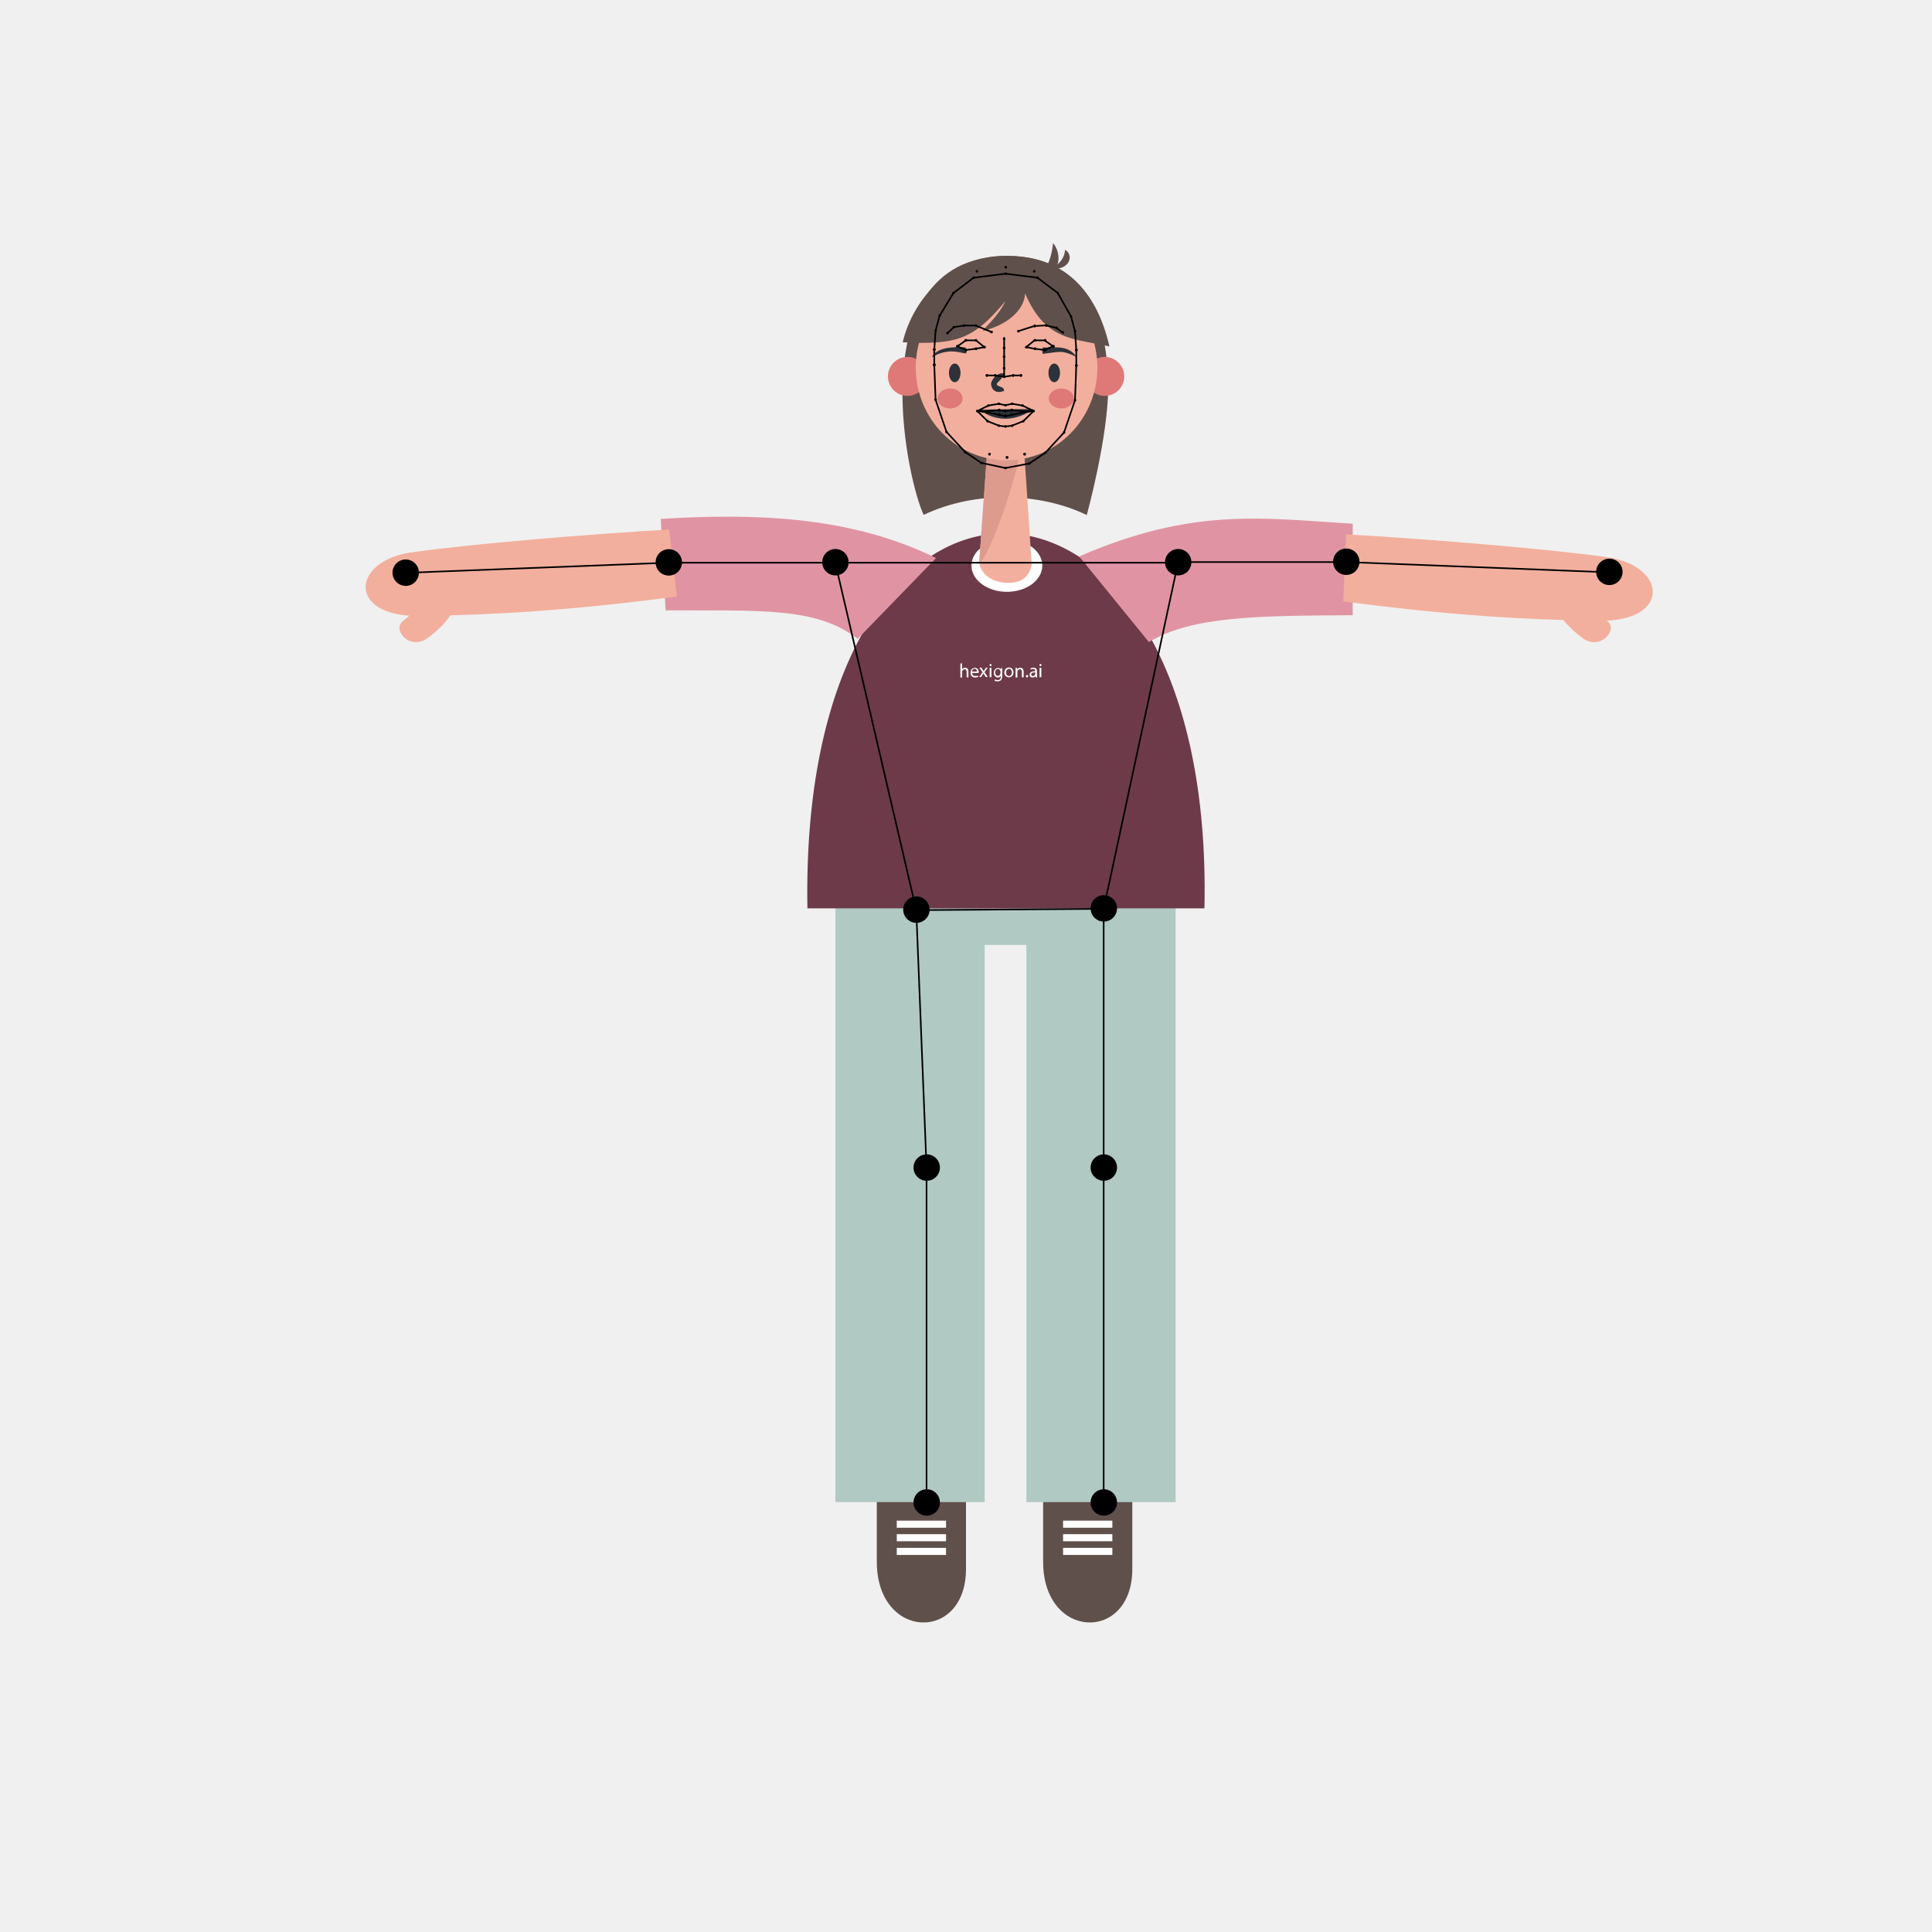
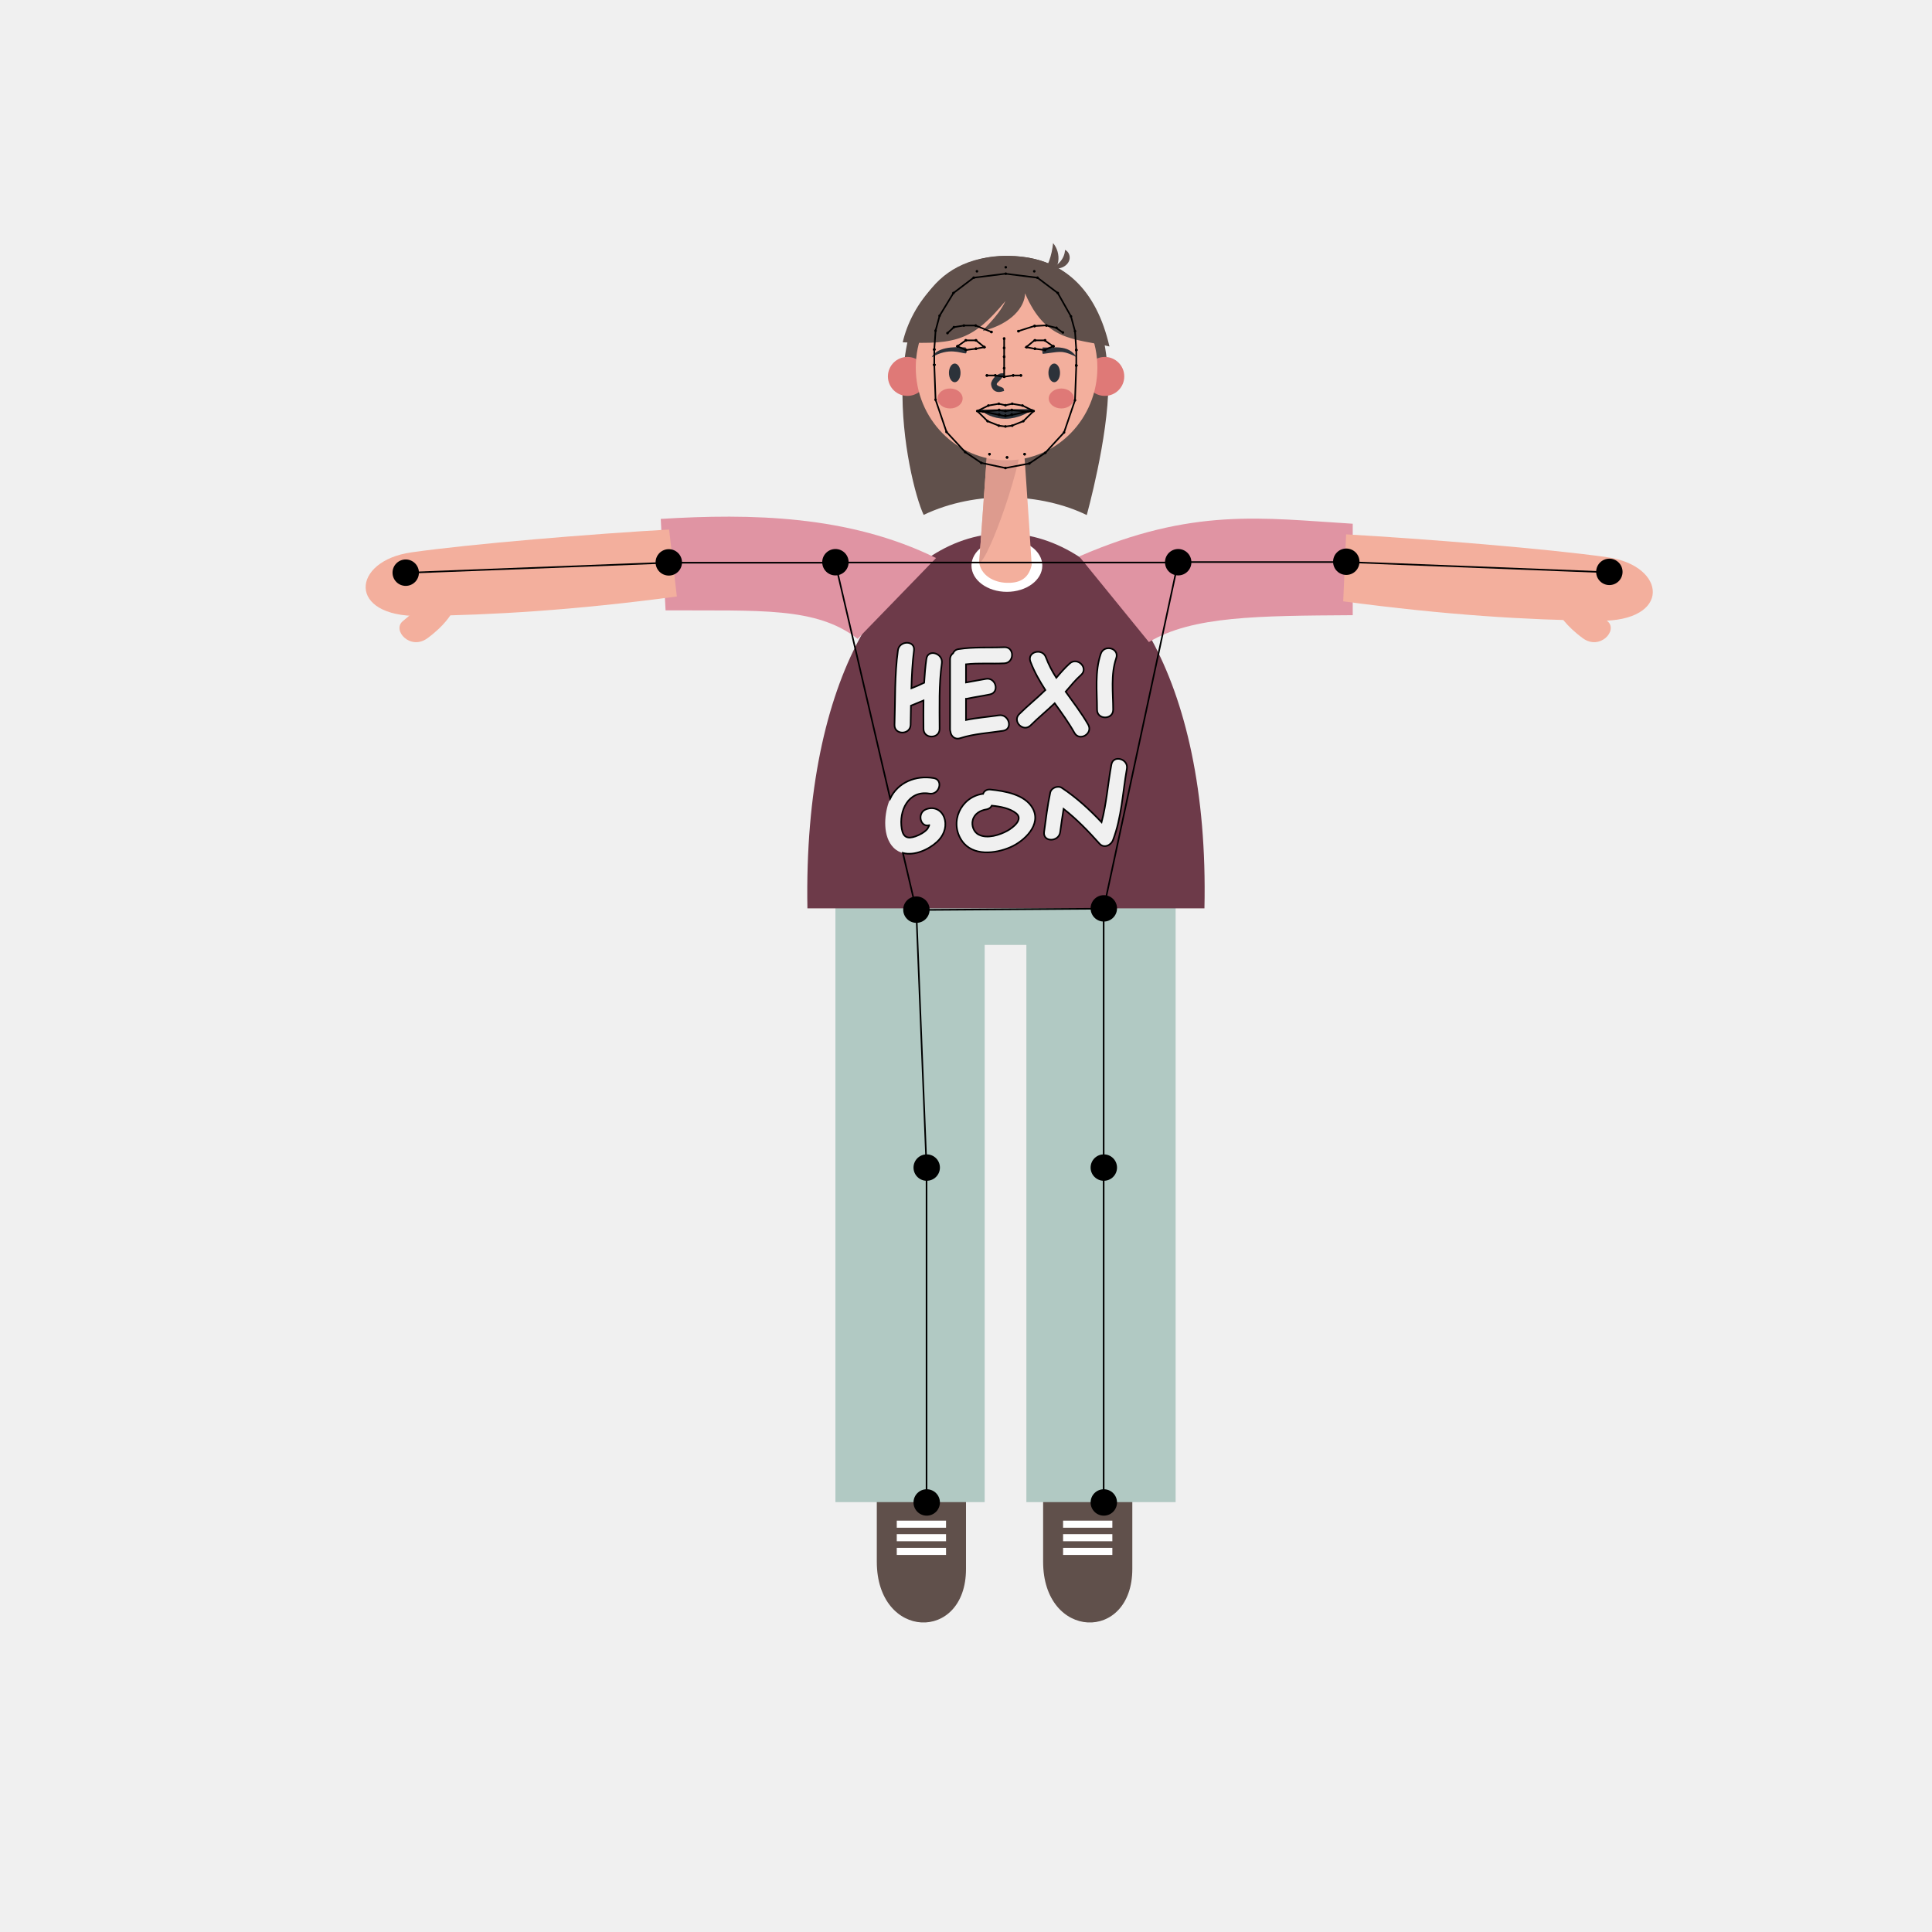
<svg xmlns="http://www.w3.org/2000/svg" version="1.1" id="Layer_1" x="0px" y="0px" viewBox="0 0 1200 1200" style="enable-background:new 0 0 1200 1200;" xml:space="preserve">
  <style type="text/css">
	.st0{fill:#60504B;}
	.st1{fill:#FFFFFF;}
	.st2{fill:#B1C9C3;}
	.st3{fill:#DF7977;}
	.st4{fill:#6D3A49;}
	.st5{fill:none;}
	.st6{fill:#F3AF9D;}
	.st7{fill:#DD9B8E;}
	.st8{fill:#2C323A;}
	.st9{fill:#2C323A;stroke:#2C323A;stroke-width:2;stroke-miterlimit:10;}
	.st10{fill:#E094A3;}
	.st11{fill:none;stroke:#000000;stroke-miterlimit:10;}
</style>
  <g id="illustration_1_">
    <path class="st0" d="M647.9,923.2V970c0,48.8,55.4,50.3,55.4,4.5v-51.8L647.9,923.2z" />
    <rect x="660.3" y="944.5" class="st1" width="30.6" height="4.4" />
    <rect x="660.3" y="952.9" class="st1" width="30.6" height="4.4" />
    <rect x="660.3" y="961.4" class="st1" width="30.6" height="4.4" />
    <path class="st0" d="M544.6,923.2V970c0,48.8,55.4,50.3,55.4,4.5v-51.8L544.6,923.2z" />
    <path class="st2" d="M518.9,549c0,66.4,0,148.9,0,228.2c0,55.8,0,110,0,155.8c56.6,0,51.8,0,92.7,0c0-46.8,0-101.4,0-154.5   c0-75.9,0-148.8,0-191.6c5.9,0,20.5,0,25.9,0c0,41.3,0,115.8,0,191.6c0,54.9,0,110.4,0,154.5c45,0,35.6,0,92.7,0   c0-43,0-97.5,0-154.5c0-79.5,0-164,0-229.5H518.9z" />
    <rect x="557" y="944.5" class="st1" width="30.6" height="4.4" />
    <rect x="557" y="952.9" class="st1" width="30.6" height="4.4" />
    <rect x="557" y="961.4" class="st1" width="30.6" height="4.4" />
    <g>
      <path class="st0" d="M675,319.9c-27.8-13.5-68.3-15.8-101.3-0.1c-5.1-10.8-14-45.8-13.1-80.4c1.1-40.5,15.5-80.5,65.3-80.4    c47.8,0,61.8,39.1,62.5,79.7C688.4,271.8,675,319.9,675,319.9z" />
      <circle class="st3" cx="686.2" cy="233.8" r="12.1" />
      <circle class="st3" cx="563.6" cy="233.8" r="12.1" />
      <circle id="jawMid_2_" cx="625.5" cy="284.1" r="0.8" />
      <circle id="rightJaw7_2_" cx="614.6" cy="282.1" r="0.8" />
      <circle id="leftJaw7_2_" cx="636.4" cy="282.1" r="0.8" />
      <circle id="rightJaw3_2_" cx="580.3" cy="226.6" r="0.8" />
      <circle id="rightJaw2_2_" cx="580.3" cy="217.1" r="0.8" />
      <circle id="leftJaw3_2_" cx="668.5" cy="227" r="0.8" />
      <circle id="leftJaw2_2_" cx="668.5" cy="217.4" r="0.8" />
      <circle id="topMid_2_" cx="624.7" cy="166" r="0.8" />
      <circle id="leftTop0_2_" cx="642.4" cy="168.5" r="0.8" />
      <circle id="rightTop0_2_" cx="606.8" cy="168.5" r="0.8" />
      <path class="st0" d="M651.6,162.2c1.3-3.6,2.1-7.4,2.5-11.2c2.6,3.1,3.8,7.4,3.2,11.4c-0.1,0.7-0.3,1.5-0.7,2.1    c-0.7,0.9-1.9,1.2-3,1.4c-1.8,0.4-3.6,0.8-5.5,1C649.7,165.5,650.9,164.2,651.6,162.2z" />
      <path class="st0" d="M650.5,166.7c5.8-0.4,10.8-5.7,11-11.5c2.3,1,3.4,3.9,2.7,6.3c-0.7,2.4-2.9,4.2-5.3,4.9    c-2.4,0.7-5,0.4-7.4-0.3" />
    </g>
-     <path class="st4" d="M501.5,564.2c-1.3-73.2,11.7-128.9,32.3-167.4c12.6-23.6,28-40.7,44.8-51.6c14.7-9.5,30.5-14.1,46.2-13.9   c15.6,0.2,31.3,5.2,45.9,14.8c16.5,10.9,31.8,27.8,44.3,50.7c21.3,38.8,34.7,94.8,33.1,167.4H501.5L501.5,564.2z" />
+     <path class="st4" d="M631.2,505.2c-3.9-3.2-10.1-4.3-15.2-4.8c-0.5,1.1-1.6,2-3.2,2.3c-3.9,0.6-7.6,2.7-8.6,6.7   c-0.9,3.4,0.6,7.6,3.9,9.1c5.2,2.6,12.9,0.1,17.6-2.5C629.1,514.1,635.8,509,631.2,505.2z" />
+     <path class="st4" d="M715,396.8c-12.5-22.9-27.8-39.8-44.3-50.7c-14.6-9.6-30.3-14.6-45.9-14.8c-15.7-0.2-31.5,4.4-46.2,13.9   c-16.8,10.9-32.2,28-44.8,51.6c-20.6,38.5-33.6,94.2-32.3,167.4h246.6C749.7,491.6,736.3,435.6,715,396.8z M683.7,406.1   c2.1-6.1,11.7-3.5,9.6,2.7c-3.5,10.3-1.9,21.4-1.9,32c0,6.4-10,6.4-10,0C681.4,429.3,679.9,417.3,683.7,406.1z M633.1,443.5   c5.2-5.2,11-9.8,16.2-14.9c-3.6-5.6-6.9-11.3-9.3-17.7c-2.2-6.1,7.4-8.6,9.6-2.7c1.7,4.5,3.9,8.8,6.5,12.8c2.6-3.1,5.3-6.2,8.3-8.9   c4.8-4.3,11.9,2.8,7.1,7.1c-3.5,3.1-6.5,6.8-9.6,10.4c4.8,6.8,9.9,13.3,14,20.5c3.2,5.6-5.5,10.7-8.6,5   c-3.6-6.4-7.9-12.3-12.2-18.3c-4.9,4.7-10.1,8.9-14.9,13.7C635.6,455.1,628.5,448,633.1,443.5z M557.7,403.9c0.8-6.3,10.8-6.4,10,0   c-1,7.8-1.4,15.7-1.6,23.5c2.5-1,5-2,7.4-3.2c0.1-0.1,0.3-0.1,0.5-0.2c0.3-4.9,0.7-9.9,1.4-14.8c0.9-6.4,10.5-3.6,9.6,2.7   c-1.9,13.5-1.4,27.2-1.4,40.8c0,6.4-10,6.4-10,0c0-5.9-0.1-11.8,0-17.6c-2.6,1.1-5.2,2.1-7.8,3.2c-0.1,4-0.1,7.9-0.2,11.9   c-0.2,6.4-10.2,6.4-10,0C556.1,434.7,555.7,419.2,557.7,403.9z M582.1,522.9c-6.8,6.2-19.7,11.2-27.2,3.5c-6.6-6.8-5.8-19.5-3-27.8   c4.1-12,16.1-17.3,28.1-15.4c6.3,1,3.6,10.7-2.7,9.6c-13.1-2.1-19,10.8-17.1,21.9c0.9,5.3,3.6,6.4,8.5,4.7c2.5-0.9,5.4-2.4,7.2-4.4   c0.7-0.8,0.8-1.5,1.3-2.3c0-0.1,0-0.1,0-0.2c-5.5,1.4-7.7-7.6-2-9.9c5.5-2.2,10.6,0.9,11.8,6.6   C588.1,514.5,585.9,519.5,582.1,522.9z M590.3,454.3c-0.2-0.5-0.2-1-0.2-1.6v-43.1c0-1.8,0.8-3.1,1.9-3.9c0.5-1.2,1.5-2.2,3.3-2.5   c9.5-1.5,19-0.8,28.5-1.2c6.4-0.3,6.4,9.7,0,10c-7.9,0.4-15.9-0.3-23.8,0.6v11.3c4-0.8,8.1-1.4,12.2-2.2c6.3-1.3,8.9,8.3,2.7,9.6   c-4.6,1-9.3,1.6-13.9,2.6c-0.3,0.1-0.6,0.1-1,0.1v13.2c6.7-1.4,13.6-1.9,20.4-2.9c6.3-1,9,8.6,2.7,9.6c-9,1.4-18,1.8-26.7,4.6   C592.9,459.6,590.6,457.1,590.3,454.3z M627.6,526.2c-9.4,4.1-23.4,5.7-30.1-3.9c-8-11.5-0.9-27.1,12.7-29.2c0.1,0,0.3,0,0.4,0   c0.6-1.7,2.1-2.9,4.5-2.7c8.9,0.9,21.5,3,26.3,11.6C647.1,512.2,636.3,522.4,627.6,526.2z M700,477.6c-2.6,14.7-3.3,30.1-8.7,44.2   c-1.3,3.3-5.6,5.3-8.4,2.2c-6.9-7.7-14.1-15.2-22.3-21.6c-0.8,4.8-1.4,9.6-2.1,14.4c-0.8,6.3-10.8,6.4-10,0   c1.1-8.2,2.1-16.4,3.8-24.4c0.6-3.1,4.8-4.7,7.3-3c9.2,6.1,17.1,13.4,24.6,21.3c3.1-11.7,3.9-23.9,6.1-35.8   C691.5,468.6,701.1,471.3,700,477.6z" />
    <line class="st5" x1="741.4" y1="564.8" x2="508.6" y2="564.8" />
    <ellipse class="st1" cx="625.4" cy="351.3" rx="22" ry="16.3" />
    <path class="st6" d="M616.2,277.5" />
    <path class="st6" d="M614.2,265.7h20.9c0,0,4.3,61.7,5.7,85.2c-2.1,9.7-9.1,11.3-15.5,11.1c-8.2-0.2-15.9-4.7-17.1-12.5   L614.2,265.7z" />
    <path class="st7" d="M614.2,265.7h20.9c1.9,19-21.7,83.8-26.9,83.8L614.2,265.7z" />
    <g>
      <ellipse class="st6" cx="625.2" cy="228.3" rx="56.4" ry="57.6" />
      <circle id="jawMid_1_" cx="625.5" cy="284.1" r="0.8" />
      <circle id="rightJaw7_1_" cx="614.6" cy="282.1" r="0.8" />
      <circle id="leftJaw7_1_" cx="636.4" cy="282.1" r="0.8" />
      <circle id="rightJaw3_1_" cx="580.3" cy="226.6" r="0.8" />
      <circle id="rightJaw2_1_" cx="580.3" cy="217.1" r="0.8" />
      <circle id="leftJaw3_1_" cx="668.5" cy="227" r="0.8" />
      <circle id="leftJaw2_1_" cx="668.5" cy="217.4" r="0.8" />
      <circle id="topMid_3_" cx="624.7" cy="166" r="0.8" />
      <circle id="leftTop0_3_" cx="642.4" cy="168.5" r="0.8" />
      <circle id="rightTop0_3_" cx="606.8" cy="168.5" r="0.8" />
    </g>
    <g>
      <path class="st8" d="M578.7,221.9c3.1-6.1,13.1-6.7,21.1-6.1c0.7,2.3,0.7,3.8-0.1,3.7C596.6,219.4,589.5,215.6,578.7,221.9z" />
      <circle id="rightBrow1_1_" cx="592.5" cy="203.2" r="0.8" />
      <circle id="rightBrow4_1_" cx="615.8" cy="206.2" r="0.8" />
      <circle id="rightBrow3_1_" cx="606" cy="202.2" r="0.8" />
      <circle id="rightBrow0_1_" cx="588.5" cy="206.9" r="0.8" />
      <circle id="rightBrow2_1_" cx="598.7" cy="202.2" r="0.8" />
    </g>
    <g>
      <path class="st8" d="M666.7,220.8c-7.5-3.4-8.8-2.2-19-1c-0.3-0.8-0.5-1.7-0.1-4c6,0.5,16-2.3,21.1,6.1    C668,221.5,667.4,221.1,666.7,220.8z" />
      <circle id="leftBrow1_1_" cx="656.2" cy="203.6" r="0.8" />
      <circle id="leftBrow4_1_" cx="632.6" cy="205.7" r="0.8" />
      <circle id="leftBrow3_1_" cx="642.6" cy="202.5" r="0.8" />
      <circle id="leftBrow0_1_" cx="660.2" cy="206.5" r="0.8" />
      <circle id="leftBrow2_1_" cx="649.9" cy="202.1" r="0.8" />
    </g>
    <g>
      <ellipse class="st3" cx="590.1" cy="247.5" rx="7.8" ry="6.2" />
      <ellipse class="st8" cx="593" cy="231.6" rx="3.6" ry="5.8" />
      <circle id="rightEye0_1_" cx="594.7" cy="215.1" r="0.8" />
      <circle id="rightEye1_1_" cx="599.9" cy="211.4" r="0.8" />
      <circle id="rightEye5_1_" cx="599.9" cy="217.4" r="0.8" />
      <circle id="rightEye2_1_" cx="606.2" cy="211.4" r="0.8" />
      <circle id="rightEye3_1_" cx="611.4" cy="215.6" r="0.8" />
      <circle id="rightEye4_1_" cx="606.2" cy="216.6" r="0.8" />
    </g>
    <g>
      <ellipse class="st8" cx="654.8" cy="231.6" rx="3.6" ry="5.8" />
      <ellipse class="st3" cx="659.2" cy="247.5" rx="7.8" ry="6.2" />
      <circle id="leftEye0_1_" cx="654.3" cy="215.1" r="0.8" />
      <circle id="leftEye1_1_" cx="649.1" cy="211.4" r="0.8" />
      <circle id="leftEye5_1_" cx="649.1" cy="217.4" r="0.8" />
      <circle id="leftEye2_1_" cx="642.8" cy="211.4" r="0.8" />
      <circle id="leftEye3_1_" cx="637.6" cy="215.6" r="0.8" />
      <circle id="leftEye4_1_" cx="642.8" cy="216.6" r="0.8" />
    </g>
    <g>
      <path id="rightMiddleLip_2_" d="M610.8,254.6c0.4,0,0.8,0.4,0.8,0.8s-0.4,0.8-0.8,0.8s-0.8-0.4-0.8-0.8S610.4,254.6,610.8,254.6z" />
      <circle id="upperLipBottomMid_1_" cx="624.5" cy="255.1" r="0.8" />
      <circle id="rightUpperLipBottom1_1_" cx="620.6" cy="254.6" r="0.8" />
      <path id="leftMiddleLip_2_" d="M638.2,254.6c0.4,0,0.8,0.4,0.8,0.8s-0.4,0.8-0.8,0.8s-0.8-0.4-0.8-0.8S637.8,254.6,638.2,254.6z" />
      <circle id="leftUpperLipBottom1_1_" cx="628.4" cy="254.6" r="0.8" />
      <path class="st9" d="M611.6,255.4c0,0,7.4-0.2,12.9-0.2s13.9-0.1,13.9-0.1s-6.1,4-13.9,4C616.6,259.1,611.6,255.4,611.6,255.4z" />
      <circle id="lowerLipTopMid_2_" cx="624.5" cy="258.1" r="0.8" />
      <circle id="rightLowerLipTop0_2_" cx="620.6" cy="257.4" r="0.8" />
      <circle id="leftLowerLipTop0_2_" cx="628.4" cy="257.4" r="0.8" />
    </g>
    <g>
      <path class="st0" d="M636.7,182.2c-0.2,8.5-8.4,18.8-25.9,23.3c-2.1,0.5,9-8.2,13.7-18.5c-19.7,23.6-29.8,27.3-63.8,25.6    c5.1-22.7,26.3-53.3,63.3-53.7s57.1,21.6,65.1,56.3C667.2,210.1,649.5,212.2,636.7,182.2z" />
      <circle id="jawMid_3_" cx="625.5" cy="284.1" r="0.8" />
      <circle id="rightJaw7_3_" cx="614.6" cy="282.1" r="0.8" />
      <circle id="leftJaw7_3_" cx="636.4" cy="282.1" r="0.8" />
      <circle id="rightJaw3_3_" cx="580.3" cy="226.6" r="0.8" />
      <circle id="rightJaw2_3_" cx="580.3" cy="217.1" r="0.8" />
      <circle id="leftJaw3_3_" cx="668.5" cy="227" r="0.8" />
      <circle id="leftJaw2_3_" cx="668.5" cy="217.4" r="0.8" />
      <circle id="topMid_1_" cx="624.7" cy="166" r="0.8" />
      <circle id="leftTop0_1_" cx="642.4" cy="168.5" r="0.8" />
      <circle id="rightTop0_1_" cx="606.8" cy="168.5" r="0.8" />
    </g>
    <path class="st6" d="M968.4,381.4l17-6.8c0,0,6.1,5.5,13,11.2s-4.7,18.4-15.3,10.6C972.4,388.6,968.4,381.4,968.4,381.4z" />
    <path class="st10" d="M410.4,322.3l3,56.8c58.9,0.3,93.5-2.3,119.3,17.7l48.7-50.2C527.1,319.9,466.4,318.9,410.4,322.3z" />
    <path class="st10" d="M670.3,345.6l43.3,53.2c27-16.2,67.7-16.3,126.6-16.7v-56.8C784.2,321.9,741,314.9,670.3,345.6z" />
    <path class="st6" d="M415.6,328.9c-47.7,2.7-123.1,8.9-160.2,14.2c-37.1,5.3-40.1,40.1,5.3,39.5s95.2-3.5,159.7-12.1L415.6,328.9z" />
    <path class="st6" d="M280.2,381.4l-17-6.8c0,0-6.1,5.5-13,11.2s4.7,18.4,15.3,10.6C276.2,388.6,280.2,381.4,280.2,381.4z" />
    <path class="st6" d="M834.3,373.5c64.5,8.6,113.3,11.5,158.7,12.1s42.4-34.2,5.3-39.5c-37.1-5.3-114.5-11.5-162.2-14.2L834.3,373.5   z" />
    <g>
      <circle id="nose1_1_" cx="623.7" cy="216.1" r="0.8" />
      <circle id="nose0_1_" cx="623.7" cy="210.3" r="0.8" />
      <circle id="nose3_1_" cx="623.7" cy="228.7" r="0.8" />
      <circle id="rightNose0_1_" cx="613" cy="233.2" r="0.8" />
      <circle id="rightNose1_1_" cx="618.2" cy="233.2" r="0.8" />
      <circle id="nose2_1_" cx="623.7" cy="221.6" r="0.8" />
      <circle id="nose4_1_" cx="623.7" cy="234" r="0.8" />
      <circle id="leftNose0_1_" cx="634.1" cy="233.2" r="0.8" />
      <circle id="leftNose1_1_" cx="629.3" cy="233.2" r="0.8" />
      <path class="st9" d="M622.4,232.8c-1.2,0-4.6,1.6-5.8,5.2c-0.2,1.2,0.6,5.8,6,4.1c-0.1-1-4.7-1.1-4.5-3.7    C618.4,236.6,620.1,236.6,622.4,232.8z" />
    </g>
-     <g id="text">
-       <path class="st1" d="M596.5,412.1h1.1v3.6h0c0.2-0.3,0.4-0.6,0.8-0.7c0.3-0.2,0.7-0.3,1.1-0.3c0.8,0,2,0.5,2,2.5v3.5h-1.1v-3.3    c0-0.9-0.3-1.7-1.3-1.7c-0.7,0-1.2,0.5-1.4,1.1c-0.1,0.1-0.1,0.3-0.1,0.5v3.5h-1.1V412.1z" />
-       <path class="st1" d="M603.8,417.9c0,1.4,0.9,2,2,2c0.8,0,1.2-0.1,1.6-0.3l0.2,0.8c-0.4,0.2-1,0.4-1.9,0.4c-1.8,0-2.9-1.2-2.9-2.9    s1-3.1,2.7-3.1c1.9,0,2.4,1.7,2.4,2.7c0,0.2,0,0.4,0,0.5H603.8z M606.8,417.1c0-0.7-0.3-1.7-1.5-1.7c-1.1,0-1.5,1-1.6,1.7H606.8z" />
-       <path class="st1" d="M609.6,414.8l0.8,1.2c0.2,0.3,0.4,0.6,0.6,0.9h0c0.2-0.3,0.4-0.6,0.6-1l0.8-1.2h1.1l-2,2.8l2,3h-1.2l-0.9-1.3    c-0.2-0.3-0.4-0.7-0.6-1h0c-0.2,0.3-0.4,0.7-0.6,1l-0.8,1.3h-1.2l2.1-3l-2-2.8H609.6z" />
-       <path class="st1" d="M615.9,413.1c0,0.4-0.3,0.6-0.7,0.6c-0.4,0-0.6-0.3-0.6-0.6c0-0.4,0.3-0.7,0.7-0.7    C615.6,412.5,615.9,412.8,615.9,413.1z M614.7,420.6v-5.8h1.1v5.8H614.7z" />
-       <path class="st1" d="M622.5,414.8c0,0.4,0,0.9,0,1.6v3.4c0,1.3-0.3,2.1-0.8,2.7c-0.6,0.5-1.4,0.7-2.1,0.7c-0.7,0-1.5-0.2-1.9-0.5    l0.3-0.8c0.4,0.2,1,0.5,1.7,0.5c1.1,0,1.9-0.6,1.9-2v-0.6h0c-0.3,0.5-0.9,1-1.8,1c-1.4,0-2.5-1.2-2.5-2.8c0-2,1.3-3.1,2.6-3.1    c1,0,1.6,0.5,1.8,1h0l0-0.9H622.5z M621.4,417.1c0-0.2,0-0.3-0.1-0.5c-0.2-0.6-0.7-1.1-1.5-1.1c-1,0-1.7,0.9-1.7,2.2    c0,1.1,0.6,2.1,1.7,2.1c0.6,0,1.2-0.4,1.5-1.1c0.1-0.2,0.1-0.4,0.1-0.6V417.1z" />
-       <path class="st1" d="M629.5,417.6c0,2.1-1.5,3.1-2.9,3.1c-1.6,0-2.8-1.2-2.8-3c0-1.9,1.3-3.1,2.9-3.1    C628.3,414.6,629.5,415.9,629.5,417.6z M624.9,417.7c0,1.3,0.7,2.2,1.8,2.2c1,0,1.8-0.9,1.8-2.3c0-1-0.5-2.2-1.7-2.2    C625.4,415.4,624.9,416.6,624.9,417.7z" />
-       <path class="st1" d="M630.8,416.4c0-0.6,0-1.1,0-1.6h0.9l0.1,1h0c0.3-0.6,1-1.1,1.9-1.1c0.8,0,2.1,0.5,2.1,2.5v3.5h-1.1v-3.3    c0-0.9-0.3-1.7-1.3-1.7c-0.7,0-1.2,0.5-1.4,1.1c0,0.1-0.1,0.3-0.1,0.5v3.5h-1.1V416.4z" />
-       <path class="st1" d="M637.2,420c0-0.4,0.3-0.8,0.7-0.8c0.4,0,0.7,0.3,0.7,0.8c0,0.4-0.3,0.8-0.7,0.8    C637.5,420.7,637.2,420.4,637.2,420z" />
-       <path class="st1" d="M643.2,420.6l-0.1-0.7h0c-0.3,0.5-0.9,0.9-1.8,0.9c-1.2,0-1.8-0.8-1.8-1.7c0-1.4,1.2-2.2,3.5-2.2v-0.1    c0-0.5-0.1-1.3-1.3-1.3c-0.5,0-1.1,0.2-1.5,0.4l-0.2-0.7c0.5-0.3,1.2-0.5,1.9-0.5c1.8,0,2.2,1.2,2.2,2.4v2.2c0,0.5,0,1,0.1,1.4    H643.2z M643,417.6c-1.2,0-2.5,0.2-2.5,1.3c0,0.7,0.5,1,1,1c0.8,0,1.2-0.5,1.4-1c0-0.1,0.1-0.2,0.1-0.3V417.6z" />
-       <path class="st1" d="M646.9,413.1c0,0.4-0.3,0.6-0.7,0.6c-0.4,0-0.6-0.3-0.6-0.6c0-0.4,0.3-0.7,0.7-0.7    C646.7,412.5,646.9,412.8,646.9,413.1z M645.7,420.6v-5.8h1.1v5.8H645.7z" />
-     </g>
  </g>
  <g id="skeleton_1_">
-     <polygon class="st11" points="518.8,349.5 569.1,565.3 685.5,564.5 731.7,349.5  " />
+     <path class="st11" d="M631.2,505.2c-3.9-3.2-10.1-4.3-15.2-4.8c-0.5,1.1-1.6,2-3.2,2.3c-3.9,0.6-7.6,2.7-8.6,6.7   c-0.9,3.4,0.6,7.6,3.9,9.1c5.2,2.6,12.9,0.1,17.6-2.5C629.1,514.1,635.8,509,631.2,505.2z" />
+     <path class="st11" d="M518.8,349.5L552.9,496c4.8-10.1,15.9-14.6,27-12.7c6.3,1,3.6,10.7-2.7,9.6c-13.1-2.1-19,10.8-17.1,21.9   c0.9,5.3,3.6,6.4,8.5,4.7c2.5-0.9,5.4-2.4,7.2-4.4c0.7-0.8,0.8-1.5,1.3-2.3c0-0.1,0-0.1,0-0.2c-5.5,1.4-7.7-7.6-2-9.9   c5.5-2.2,10.6,0.9,11.8,6.6c1.1,5.2-1.1,10.1-4.9,13.6c-5.2,4.8-14,8.8-21.2,6.9l8.3,35.4l116.4-0.8l46.2-215H518.8z M585,411.9   c-1.9,13.5-1.4,27.2-1.4,40.8c0,6.4-10,6.4-10,0c0-5.9-0.1-11.8,0-17.6c-2.6,1.1-5.2,2.1-7.8,3.2c-0.1,4-0.1,7.9-0.2,11.9   c-0.2,6.4-10.2,6.4-10,0c0.5-15.4,0-30.9,2.1-46.2c0.8-6.3,10.8-6.4,10,0c-1,7.8-1.4,15.7-1.6,23.5c2.5-1,5-2,7.4-3.2   c0.1-0.1,0.3-0.1,0.5-0.2c0.3-4.9,0.7-9.9,1.4-14.8C576.2,402.9,585.8,405.6,585,411.9z M683.7,406.1c2.1-6.1,11.7-3.5,9.6,2.7   c-3.5,10.3-1.9,21.4-1.9,32c0,6.4-10,6.4-10,0C681.4,429.3,679.9,417.3,683.7,406.1z M633.1,443.5c5.2-5.2,11-9.8,16.2-14.9   c-3.6-5.6-6.9-11.3-9.3-17.7c-2.2-6.1,7.4-8.6,9.6-2.7c1.7,4.5,3.9,8.8,6.5,12.8c2.6-3.1,5.3-6.2,8.3-8.9c4.8-4.3,11.9,2.8,7.1,7.1   c-3.5,3.1-6.5,6.8-9.6,10.4c4.8,6.8,9.9,13.3,14,20.5c3.2,5.6-5.5,10.7-8.6,5c-3.6-6.4-7.9-12.3-12.2-18.3   c-4.9,4.7-10.1,8.9-14.9,13.7C635.6,455.1,628.5,448,633.1,443.5z M590.3,454.3c-0.2-0.5-0.2-1-0.2-1.6v-43.1   c0-1.8,0.8-3.1,1.9-3.9c0.5-1.2,1.5-2.2,3.3-2.5c9.5-1.5,19-0.8,28.5-1.2c6.4-0.3,6.4,9.7,0,10c-7.9,0.4-15.9-0.3-23.8,0.6v11.3   c4-0.8,8.1-1.4,12.2-2.2c6.3-1.3,8.9,8.3,2.7,9.6c-4.6,1-9.3,1.6-13.9,2.6c-0.3,0.1-0.6,0.1-1,0.1v13.2c6.7-1.4,13.6-1.9,20.4-2.9   c6.3-1,9,8.6,2.7,9.6c-9,1.4-18,1.8-26.7,4.6C592.9,459.6,590.6,457.1,590.3,454.3z M627.6,526.2c-9.4,4.1-23.4,5.7-30.1-3.9   c-8-11.5-0.9-27.1,12.7-29.2c0.1,0,0.3,0,0.4,0c0.6-1.7,2.1-2.9,4.5-2.7c8.9,0.9,21.5,3,26.3,11.6   C647.1,512.2,636.3,522.4,627.6,526.2z M691.3,521.8c-1.3,3.3-5.6,5.3-8.4,2.2c-6.9-7.7-14.1-15.2-22.3-21.6   c-0.8,4.8-1.4,9.6-2.1,14.4c-0.8,6.3-10.8,6.4-10,0c1.1-8.2,2.1-16.4,3.8-24.4c0.6-3.1,4.8-4.7,7.3-3c9.2,6.1,17.1,13.4,24.6,21.3   c3.1-11.7,3.9-23.9,6.1-35.8c1.1-6.3,10.8-3.6,9.6,2.7C697.3,492.3,696.7,507.7,691.3,521.8z" />
    <polyline class="st11" points="517.8,349.5 415.1,349.5 251.8,355.8  " />
    <polyline class="st11" points="733.2,349.1 836.4,349.1 999.7,355.5  " />
    <polyline class="st11" points="569.1,565.3 575.5,725.5 575.5,933.5  " />
    <polyline class="st11" points="685.5,564.5 685.5,725.5 685.5,933.5  " />
    <polyline class="st11" points="624.5,170 604.7,172.5 592.2,182 583.6,196.1 581.1,205.4 580.3,217.1 580.3,226.6 581.1,248.3    587.9,268.3 599.5,280.8 609.5,287.5 624.5,290.7 639.3,287.9 649.3,281.2 660.9,268.6 667.7,248.6 668.5,227 668.5,217.4    667.7,205.7 665.2,196.5 657,182 644.4,172.5 624.5,170  " />
    <polyline class="st11" points="588.5,206.9 592.5,203.2 598.7,202.2 606,202.2 615.8,206.2  " />
    <polygon class="st11" points="594.7,215.1 599.9,211.4 606.2,211.4 611.4,215.6 606.2,216.6 599.9,217.4  " />
    <polyline class="st11" points="613,233.2 618.2,233.2 623.7,234 623.7,228.7 623.7,221.6 623.7,216.1 623.7,210.3  " />
    <polyline class="st11" points="660,206.5 656,203.6 649.7,202.1 642.4,202.5 632.4,205.7  " />
    <polygon class="st11" points="654.1,215.1 648.8,211.4 642.5,211.4 637.4,215.6 642.5,216.6 648.8,217.4  " />
    <polyline class="st11" points="634.1,233.2 629.1,233.2 623.7,234  " />
    <polygon class="st11" points="607,255.3 613.9,251.9 620.4,250.8 624.5,251.7 628.7,250.8 635.1,251.9 642,255.3 635.6,261.6    628.5,264.4 624.5,264.9 620.4,264.4 613.4,261.6  " />
    <polyline class="st11" points="607,255.3 610.6,255.6 620.6,254.8 624.5,255.3 628.5,254.8 638.4,255.6 642,255.3  " />
    <polyline class="st11" points="607,255.3 610.6,255.6 620.6,257.7 624.5,258.5 628.5,257.7 638.4,255.6 642,255.3  " />
    <circle id="rightShoulder" cx="518.9" cy="349.2" r="8.2" />
    <circle id="rightElbow" cx="415.4" cy="349.3" r="8.2" />
    <circle id="rightWrist" cx="252" cy="355.7" r="8.2" />
    <circle id="rightHip" cx="569.2" cy="565" r="8.2" />
    <circle id="rightKnee" cx="575.6" cy="725.2" r="8.2" />
    <circle id="rightAnkle" cx="575.6" cy="933.2" r="8.2" />
    <circle id="leftElbow" cx="836.2" cy="348.9" r="8.2" />
    <circle id="leftWrist" cx="999.6" cy="355.2" r="8.2" />
    <circle id="leftHip" cx="685.6" cy="564.2" r="8.2" />
    <circle id="leftKnee" cx="685.6" cy="725.2" r="8.2" />
    <circle id="leftAnkle" cx="685.6" cy="933.2" r="8.2" />
    <circle id="rightEye0" cx="594.7" cy="215.1" r="0.8" />
    <circle id="rightBrow1" cx="592.5" cy="203.2" r="0.8" />
    <circle id="rightBrow4" cx="615.8" cy="206.2" r="0.8" />
    <circle id="nose1" cx="623.7" cy="216.1" r="0.8" />
    <circle id="rightBrow3" cx="606" cy="202.2" r="0.8" />
    <circle id="rightEye1" cx="599.9" cy="211.4" r="0.8" />
    <circle id="rightBrow0" cx="588.5" cy="206.9" r="0.8" />
    <circle id="rightBrow2" cx="598.7" cy="202.2" r="0.8" />
    <circle id="rightEye5" cx="599.9" cy="217.4" r="0.8" />
    <circle id="rightEye2" cx="606.2" cy="211.4" r="0.8" />
    <circle id="rightEye3" cx="611.4" cy="215.6" r="0.8" />
    <circle id="nose0" cx="623.7" cy="210.3" r="0.8" />
    <circle id="nose3" cx="623.7" cy="228.7" r="0.8" />
    <circle id="rightNose0" cx="613" cy="233.2" r="0.8" />
    <circle id="rightMouthCorner" cx="607" cy="255.3" r="0.8" />
    <circle id="rightNose1" cx="618.2" cy="233.2" r="0.8" />
    <circle id="rightUpperLipTop0" cx="613.9" cy="251.9" r="0.8" />
    <circle id="nose2" cx="623.7" cy="221.6" r="0.8" />
    <circle id="nose4" cx="623.7" cy="234" r="0.8" />
    <circle id="upperLipTopMid" cx="624.5" cy="251.7" r="0.8" />
    <circle id="rightUpperLipTop1" cx="620.4" cy="250.8" r="0.8" />
    <path id="rightMiddleLip" d="M610.6,254.8c0.4,0,0.8,0.4,0.8,0.8c0,0.4-0.4,0.8-0.8,0.8s-0.8-0.4-0.8-0.8S610.2,254.8,610.6,254.8z   " />
    <circle id="lowerLipBottomMid" cx="624.5" cy="264.9" r="0.8" />
    <circle id="upperLipBottomMid" cx="624.5" cy="255.3" r="0.8" />
    <circle id="lowerLipTopMid" cx="624.5" cy="258.4" r="0.8" />
    <circle id="rightUpperLipBottom1" cx="620.6" cy="254.8" r="0.8" />
    <circle id="rightLowerLipTop0" cx="620.6" cy="257.7" r="0.8" />
    <circle id="rightLowerLipBottom1" cx="620.4" cy="264.4" r="0.8" />
    <circle id="rightLowerLipBottom0" cx="613.4" cy="261.6" r="0.8" />
    <circle id="rightEye4" cx="606.2" cy="216.6" r="0.8" />
    <circle id="jawMid" cx="624.5" cy="290.7" r="0.8" />
    <circle id="rightJaw7" cx="609.5" cy="287.5" r="0.8" />
    <circle id="rightJaw6" cx="599.5" cy="280.8" r="0.8" />
    <circle id="rightJaw5" cx="587.9" cy="268.3" r="0.8" />
    <circle id="rightJaw4" cx="581.1" cy="248.3" r="0.8" />
    <circle id="rightJaw3" cx="580.3" cy="226.6" r="0.8" />
    <circle id="rightJaw2" cx="580.3" cy="217.1" r="0.8" />
    <circle id="rightJaw1" cx="581.1" cy="205.4" r="0.8" />
    <circle id="rightJaw0" cx="583.6" cy="196.1" r="0.8" />
    <circle id="topMid" cx="624.7" cy="170" r="0.8" />
    <circle id="leftTop0" cx="644.4" cy="172.5" r="0.8" />
    <circle id="leftTop1" cx="657" cy="182" r="0.8" />
    <circle id="leftEye0" cx="654.3" cy="215.1" r="0.8" />
    <circle id="leftBrow1" cx="656.2" cy="203.6" r="0.8" />
    <circle id="leftBrow4" cx="632.6" cy="205.7" r="0.8" />
    <circle id="leftBrow3" cx="642.6" cy="202.5" r="0.8" />
    <circle id="leftEye1" cx="649.1" cy="211.4" r="0.8" />
    <circle id="leftBrow0" cx="660.2" cy="206.5" r="0.8" />
    <circle id="leftBrow2" cx="649.9" cy="202.1" r="0.8" />
    <circle id="leftEye5" cx="649.1" cy="217.4" r="0.8" />
    <circle id="leftEye2" cx="642.8" cy="211.4" r="0.8" />
    <circle id="leftEye3" cx="637.6" cy="215.6" r="0.8" />
    <circle id="leftNose0" cx="634.1" cy="233.2" r="0.8" />
    <circle id="leftMouthCorner" cx="642" cy="255.3" r="0.8" />
    <circle id="leftNose1" cx="629.3" cy="233.2" r="0.8" />
    <circle id="leftUpperLipTop0" cx="635.1" cy="251.9" r="0.8" />
    <circle id="leftUpperLipTop1" cx="628.7" cy="250.8" r="0.8" />
    <path id="leftMiddleLip" d="M638.4,254.8c0.4,0,0.8,0.4,0.8,0.8c0,0.4-0.4,0.8-0.8,0.8s-0.8-0.4-0.8-0.8S638,254.8,638.4,254.8z" />
    <circle id="leftUpperLipBottom1" cx="628.5" cy="254.8" r="0.8" />
    <circle id="leftLowerLipTop0" cx="628.5" cy="257.7" r="0.8" />
    <circle id="leftLowerLipBottom1" cx="628.7" cy="264.4" r="0.8" />
    <circle id="leftLowerLipBottom0" cx="635.6" cy="261.6" r="0.8" />
    <circle id="leftEye4" cx="642.8" cy="216.6" r="0.8" />
    <circle id="leftJaw7" cx="639.3" cy="287.9" r="0.8" />
    <circle id="leftJaw6" cx="649.3" cy="281.2" r="0.8" />
    <circle id="leftJaw5" cx="660.9" cy="268.6" r="0.8" />
    <circle id="leftJaw4" cx="667.7" cy="248.6" r="0.8" />
    <circle id="leftJaw3" cx="668.5" cy="227" r="0.8" />
    <circle id="leftJaw2" cx="668.5" cy="217.4" r="0.8" />
    <circle id="leftJaw1" cx="667.7" cy="205.7" r="0.8" />
    <circle id="leftJaw0" cx="665.2" cy="196.5" r="0.8" />
    <circle id="rightTop0" cx="604.8" cy="172.5" r="0.8" />
    <circle id="rightTop1" cx="592.2" cy="182" r="0.8" />
    <circle id="leftShoulder" cx="731.8" cy="349.2" r="8.2" />
  </g>
</svg>
